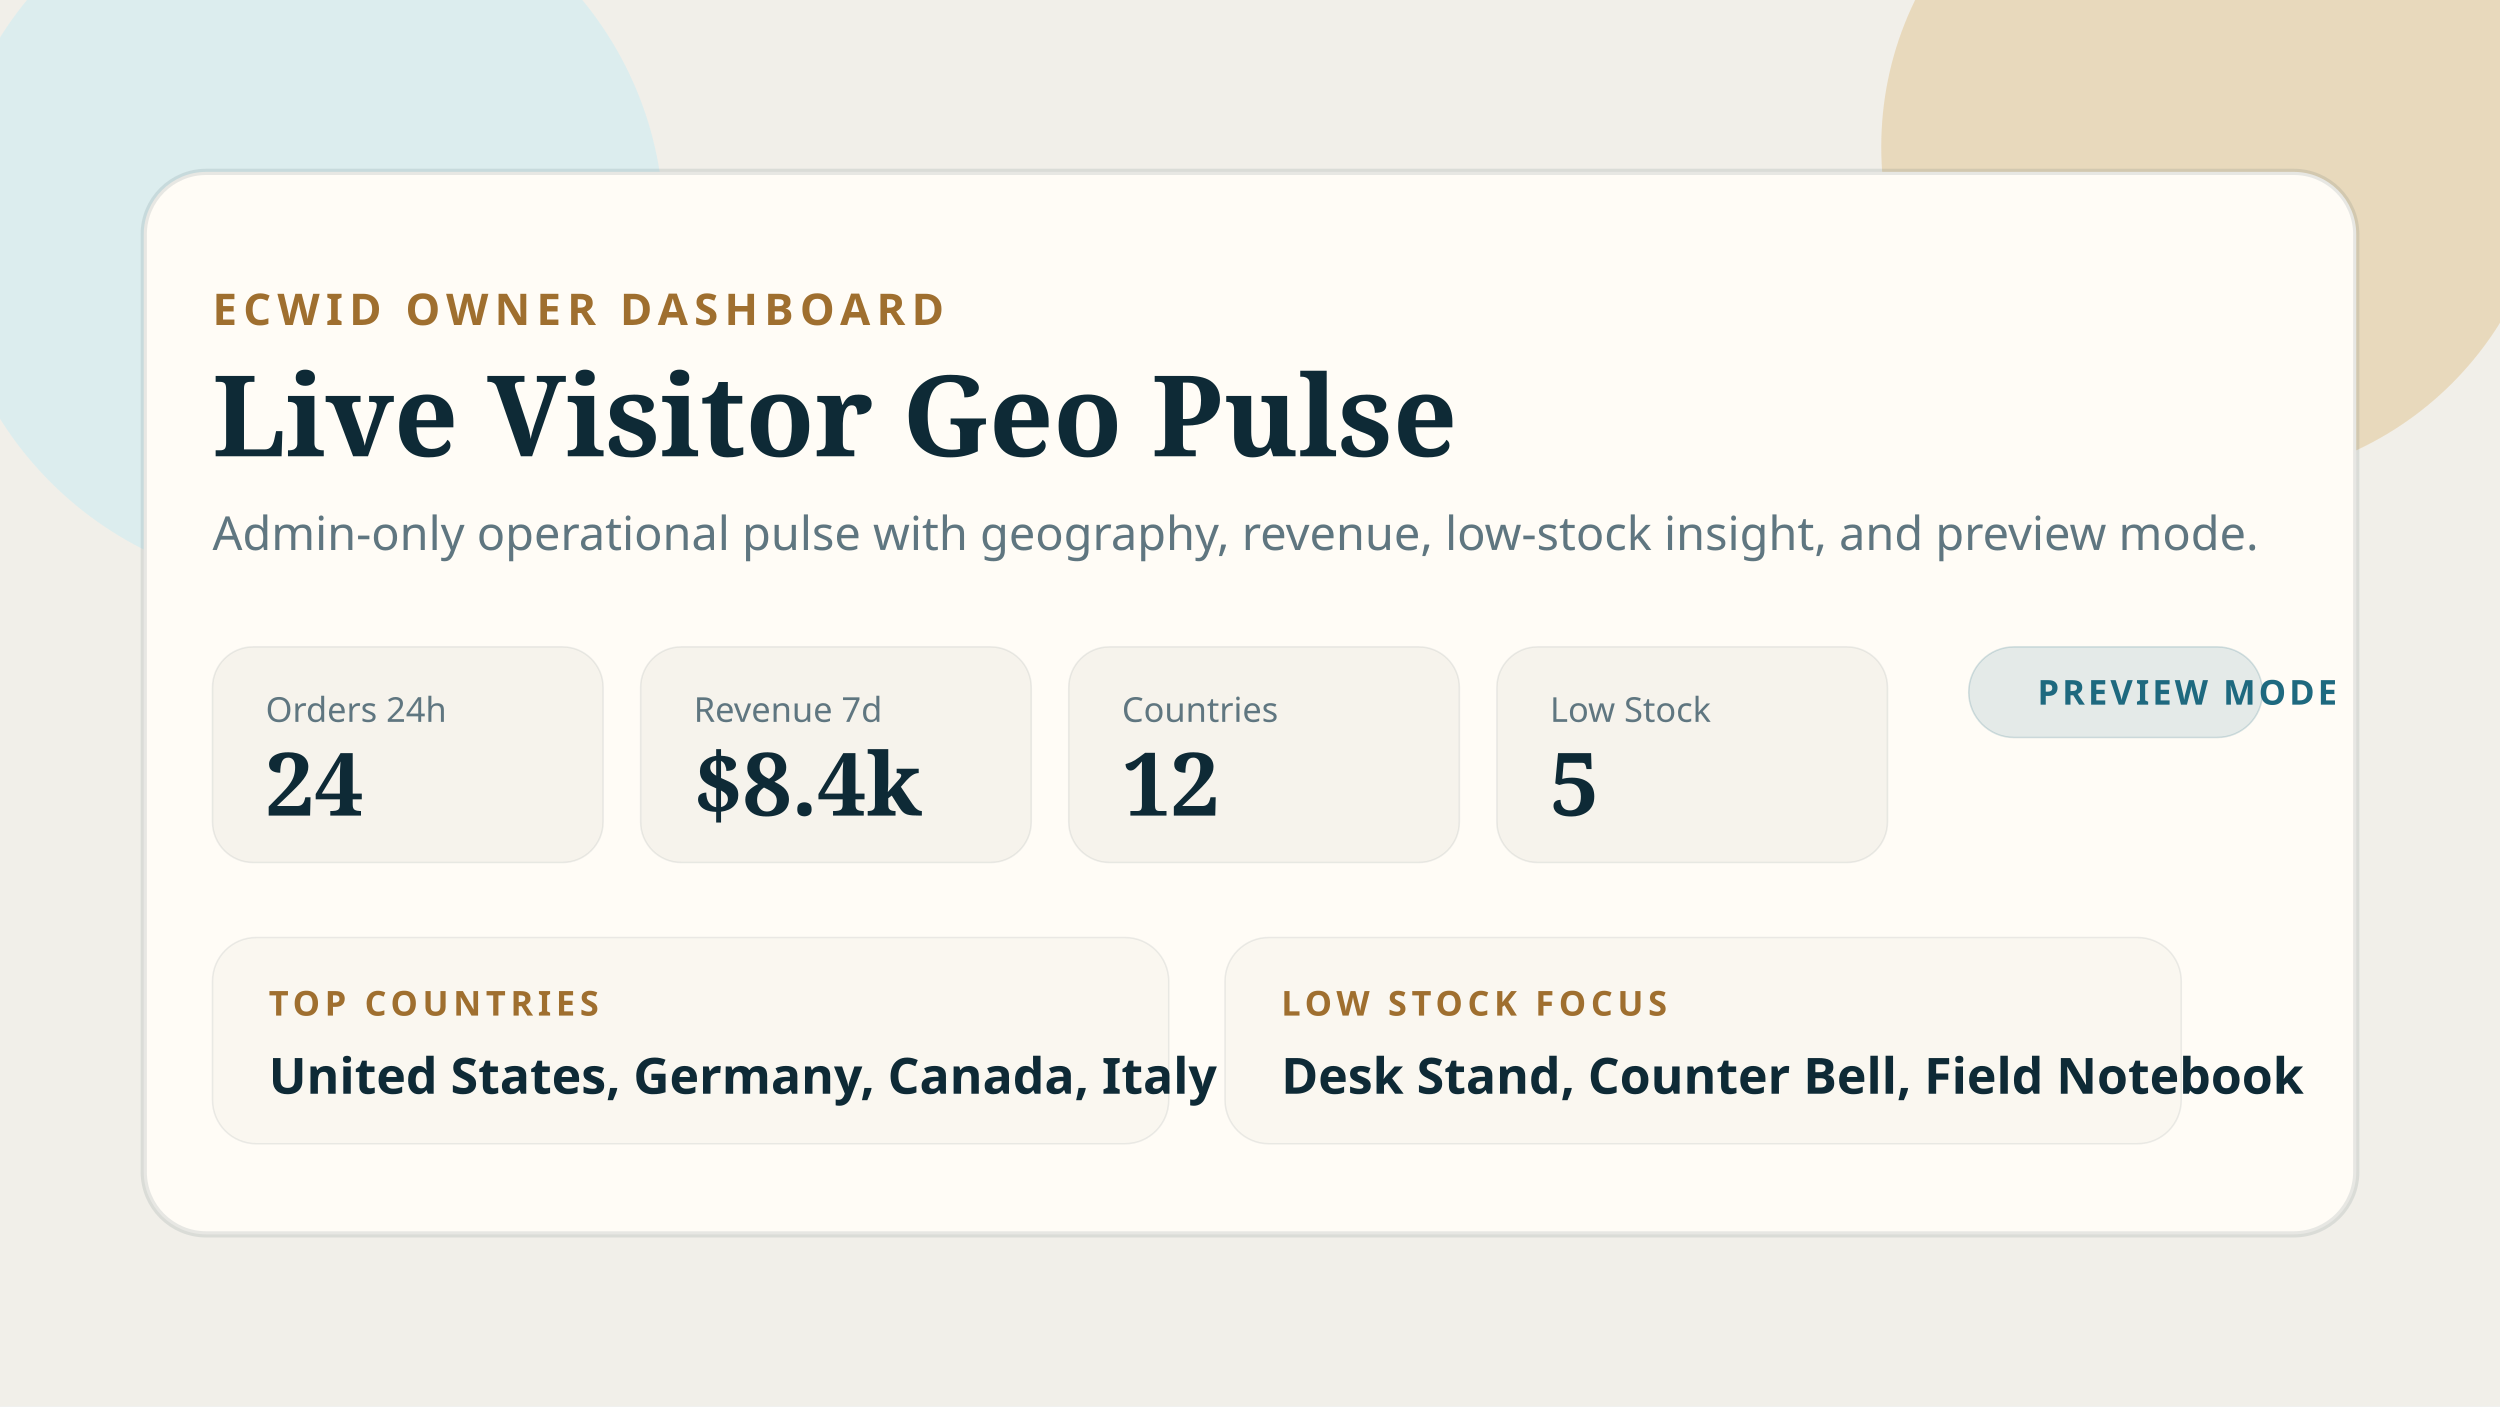
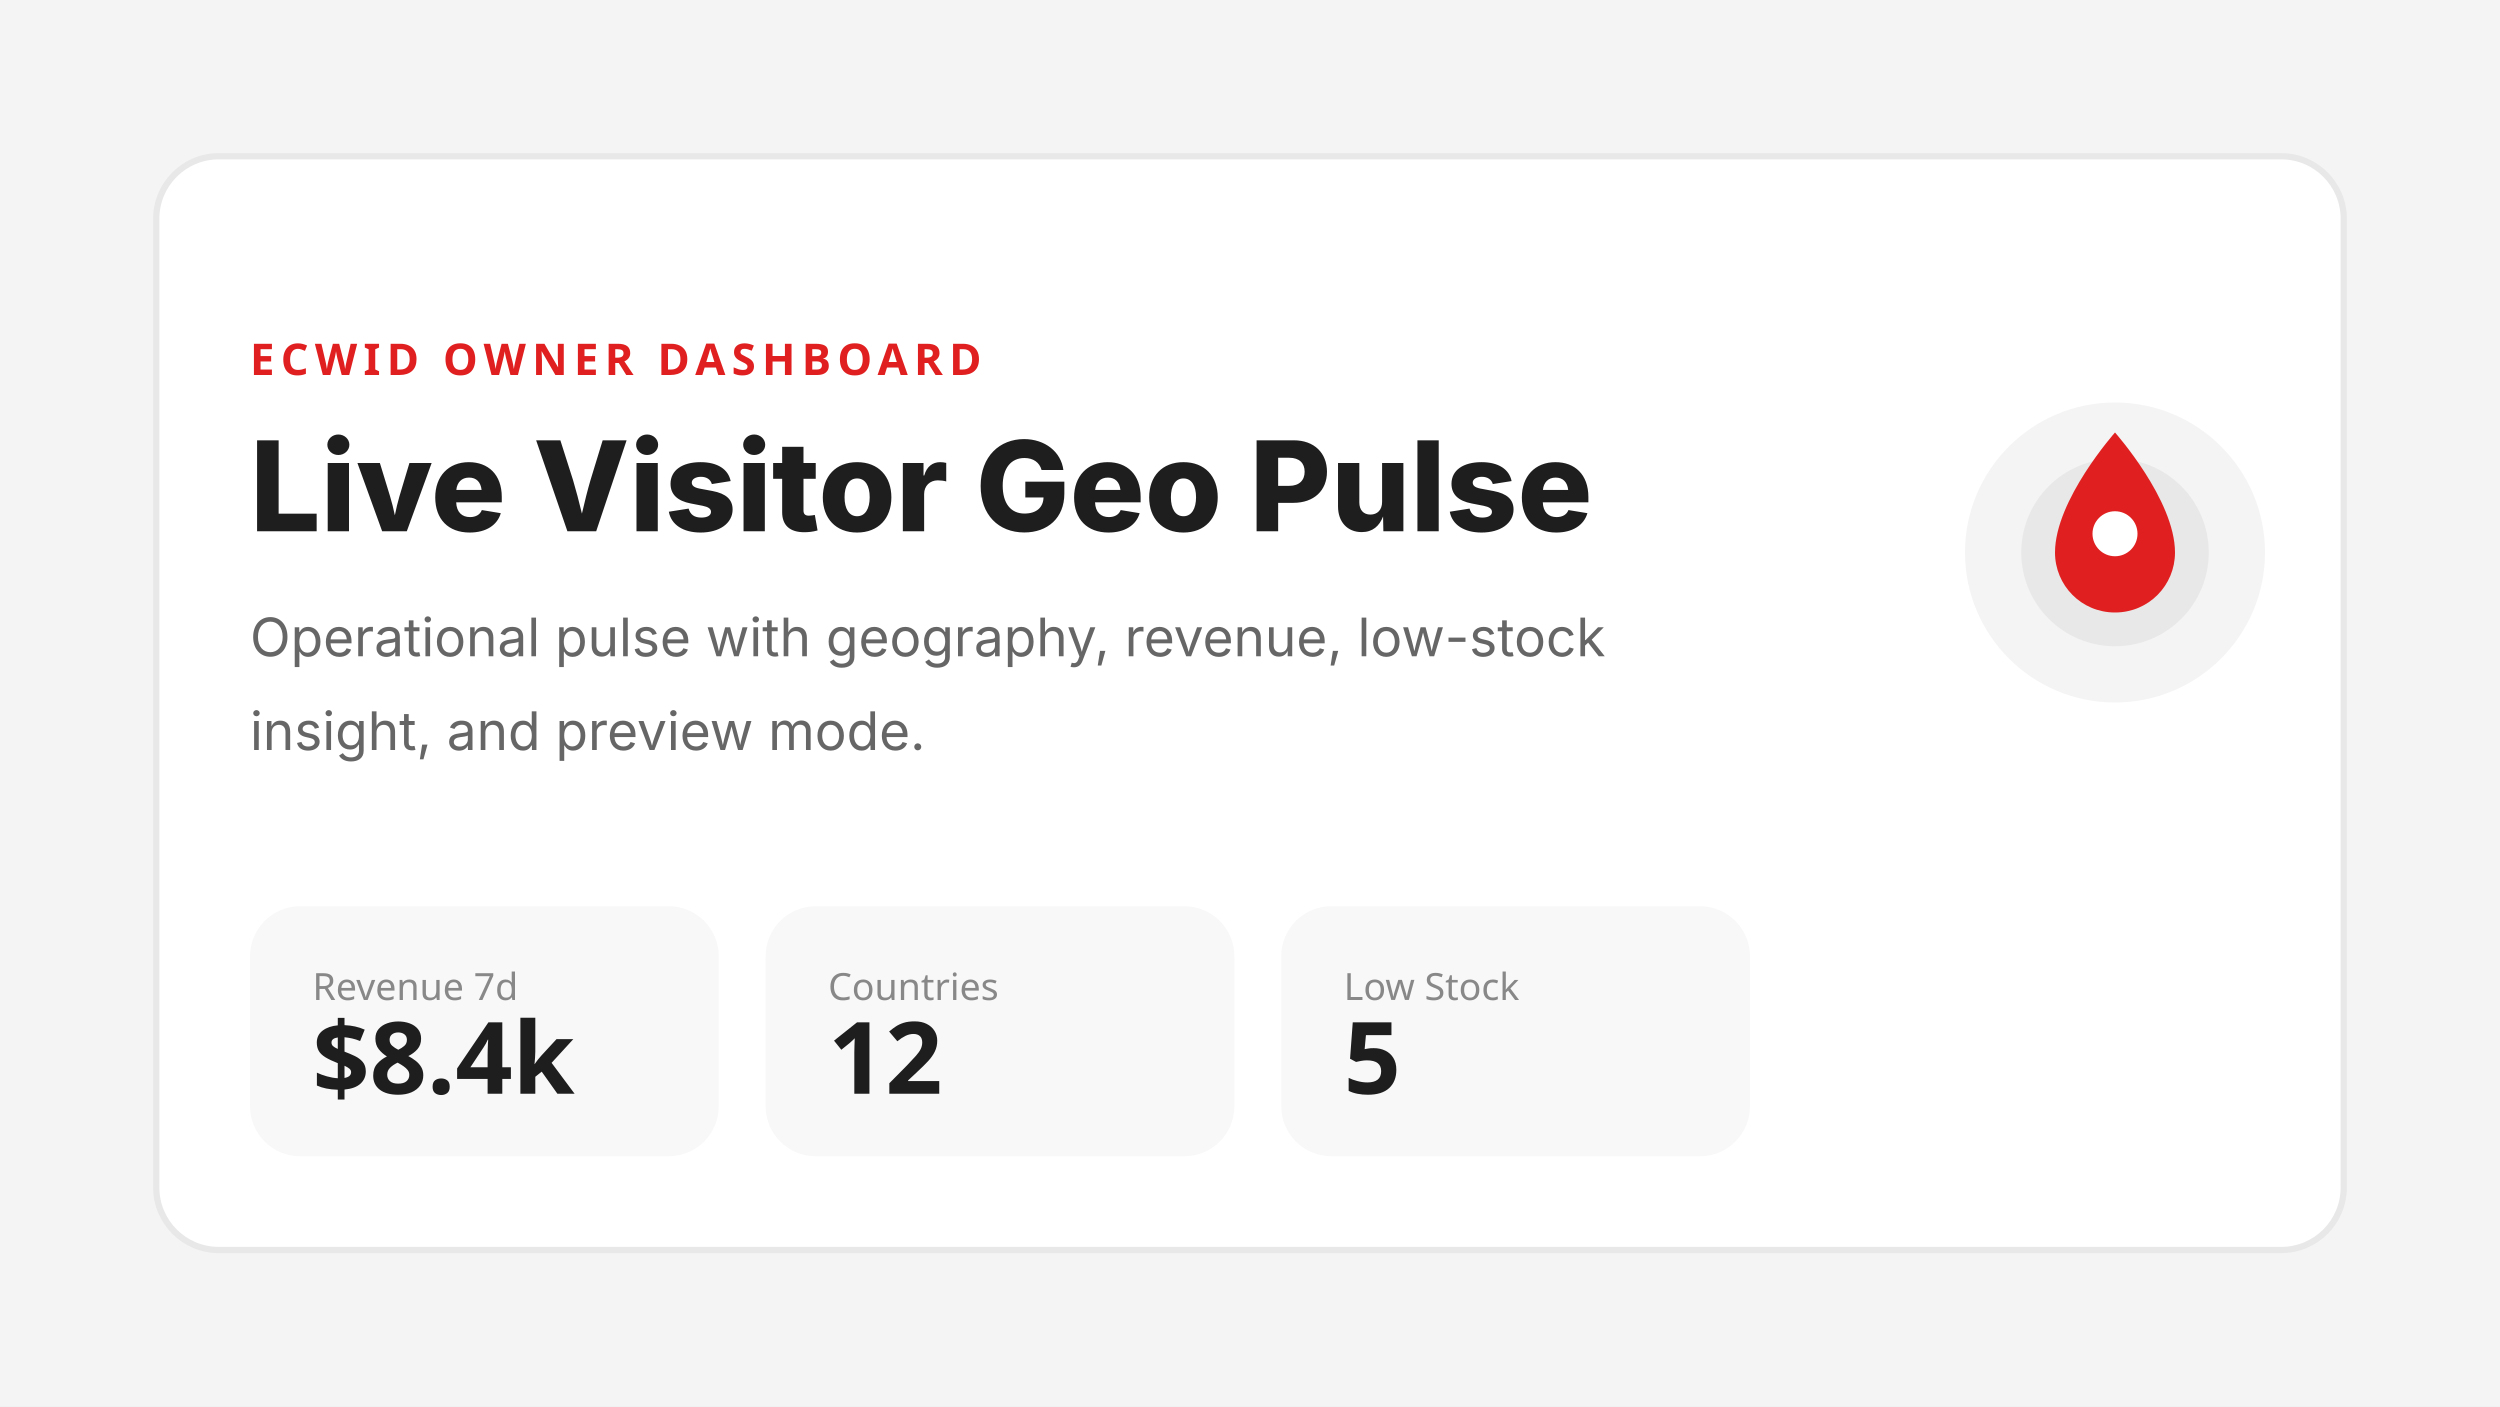
<svg xmlns="http://www.w3.org/2000/svg" width="1600" height="900" viewBox="0 0 1600 900" fill="none">
-   <rect width="1600" height="900" fill="#F1EFE9" />
-   <circle cx="195" cy="146" r="230" fill="#D8ECEF" fill-opacity="0.82" />
-   <circle cx="1418" cy="94" r="214" fill="#E7D7B7" fill-opacity="0.88" />
-   <rect x="92" y="110" width="1416" height="680" rx="40" fill="#FFFCF6" stroke="#0E2A36" stroke-opacity="0.1" stroke-width="4" />
-   <text x="136" y="208" fill="#9F6F2F" font-family="Avenir Next, Segoe UI, sans-serif" font-size="28" font-weight="700" letter-spacing="4">ECWID OWNER DASHBOARD</text>
-   <text x="136" y="292" fill="#0E2A36" font-family="Iowan Old Style, Georgia, serif" font-size="72" font-weight="700">Live Visitor Geo Pulse</text>
-   <text x="136" y="352" fill="#5F7680" font-family="Avenir Next, Segoe UI, sans-serif" font-size="30">Admin-only operational pulse with geography, revenue, low-stock insight, and preview mode.</text>
-   <rect x="136" y="414" width="250" height="138" rx="26" fill="#F6F3EC" stroke="#0E2A36" stroke-opacity="0.08" />
-   <rect x="410" y="414" width="250" height="138" rx="26" fill="#F6F3EC" stroke="#0E2A36" stroke-opacity="0.08" />
-   <rect x="684" y="414" width="250" height="138" rx="26" fill="#F6F3EC" stroke="#0E2A36" stroke-opacity="0.08" />
-   <rect x="958" y="414" width="250" height="138" rx="26" fill="#F6F3EC" stroke="#0E2A36" stroke-opacity="0.08" />
-   <text x="170" y="462" fill="#5F7680" font-family="Avenir Next, Segoe UI, sans-serif" font-size="22">Orders 24h</text>
-   <text x="170" y="522" fill="#0E2A36" font-family="Iowan Old Style, Georgia, serif" font-size="56" font-weight="700">24</text>
-   <text x="444" y="462" fill="#5F7680" font-family="Avenir Next, Segoe UI, sans-serif" font-size="22">Revenue 7d</text>
-   <text x="444" y="522" fill="#0E2A36" font-family="Iowan Old Style, Georgia, serif" font-size="56" font-weight="700">$8.4k</text>
-   <text x="718" y="462" fill="#5F7680" font-family="Avenir Next, Segoe UI, sans-serif" font-size="22">Countries</text>
-   <text x="718" y="522" fill="#0E2A36" font-family="Iowan Old Style, Georgia, serif" font-size="56" font-weight="700">12</text>
-   <text x="992" y="462" fill="#5F7680" font-family="Avenir Next, Segoe UI, sans-serif" font-size="22">Low Stock</text>
-   <text x="992" y="522" fill="#0E2A36" font-family="Iowan Old Style, Georgia, serif" font-size="56" font-weight="700">5</text>
-   <rect x="1260" y="414" width="188" height="58" rx="29" fill="#1E697F" fill-opacity="0.12" stroke="#1E697F" stroke-opacity="0.18" />
-   <text x="1304" y="451" fill="#1E697F" font-family="Avenir Next, Segoe UI, sans-serif" font-size="22" font-weight="700" letter-spacing="2">PREVIEW MODE</text>
-   <rect x="136" y="600" width="612" height="132" rx="28" fill="#FAF7F0" stroke="#0E2A36" stroke-opacity="0.08" />
-   <rect x="784" y="600" width="612" height="132" rx="28" fill="#FAF7F0" stroke="#0E2A36" stroke-opacity="0.08" />
-   <text x="172" y="650" fill="#9F6F2F" font-family="Avenir Next, Segoe UI, sans-serif" font-size="22" font-weight="700" letter-spacing="3">TOP COUNTRIES</text>
-   <text x="820" y="650" fill="#9F6F2F" font-family="Avenir Next, Segoe UI, sans-serif" font-size="22" font-weight="700" letter-spacing="3">LOW STOCK FOCUS</text>
-   <text x="172" y="700" fill="#0E2A36" font-family="Avenir Next, Segoe UI, sans-serif" font-size="32" font-weight="600">United States, Germany, Canada, Italy</text>
-   <text x="820" y="700" fill="#0E2A36" font-family="Avenir Next, Segoe UI, sans-serif" font-size="32" font-weight="600">Desk Stand, Counter Bell, Field Notebook</text>
+   <rect width="1600" height="900" fill="#F4F4F4" />
+   <rect x="100" y="100" width="1400" height="700" rx="40" fill="#FFFFFF" stroke="#E8E8E8" stroke-width="4" />
+   <text x="160" y="240" fill="#E02020" font-family="Avenir Next, Segoe UI, sans-serif" font-size="28" font-weight="700" letter-spacing="4">ECWID OWNER DASHBOARD</text>
+   <text x="160" y="340" fill="#1E1E1E" font-family="-apple-system, BlinkMacSystemFont, Segoe UI, sans-serif" font-size="80" font-weight="800">Live Visitor Geo Pulse</text>
+   <text x="160" y="420" fill="#666666" font-family="-apple-system, BlinkMacSystemFont, Segoe UI, sans-serif" font-size="34">Operational pulse with geography, revenue, low-stock</text>
+   <text x="160" y="480" fill="#666666" font-family="-apple-system, BlinkMacSystemFont, Segoe UI, sans-serif" font-size="34">insight, and preview mode.</text>
+   <rect x="160" y="580" width="300" height="160" rx="32" fill="#F8F8F8" />
+   <text x="200" y="640" fill="#888888" font-family="sans-serif" font-size="24">Revenue 7d</text>
+   <text x="200" y="700" fill="#1E1E1E" font-family="sans-serif" font-size="64" font-weight="700">$8.4k</text>
+   <rect x="490" y="580" width="300" height="160" rx="32" fill="#F8F8F8" />
+   <text x="530" y="640" fill="#888888" font-family="sans-serif" font-size="24">Countries</text>
+   <text x="530" y="700" fill="#1E1E1E" font-family="sans-serif" font-size="64" font-weight="700">12</text>
+   <rect x="820" y="580" width="300" height="160" rx="32" fill="#F8F8F8" />
+   <text x="860" y="640" fill="#888888" font-family="sans-serif" font-size="24">Low Stock</text>
+   <text x="860" y="700" fill="#1E1E1E" font-family="sans-serif" font-size="64" font-weight="700">5</text>
+   <g transform="translate(1200, 200) scale(0.6)">
+     <circle cx="256" cy="256" r="160" fill="#F4F4F4" />
+     <circle cx="256" cy="256" r="100" fill="#E8E8E8" />
+     <path d="M256 128 C256 128, 192 200, 192 256 C192 291 220 320 256 320 C292 320 320 291 320 256 C320 200 256 128 256 128 Z" fill="#E02020" />
+     <circle cx="256" cy="236" r="24" fill="#FFFFFF" />
+   </g>
</svg>
